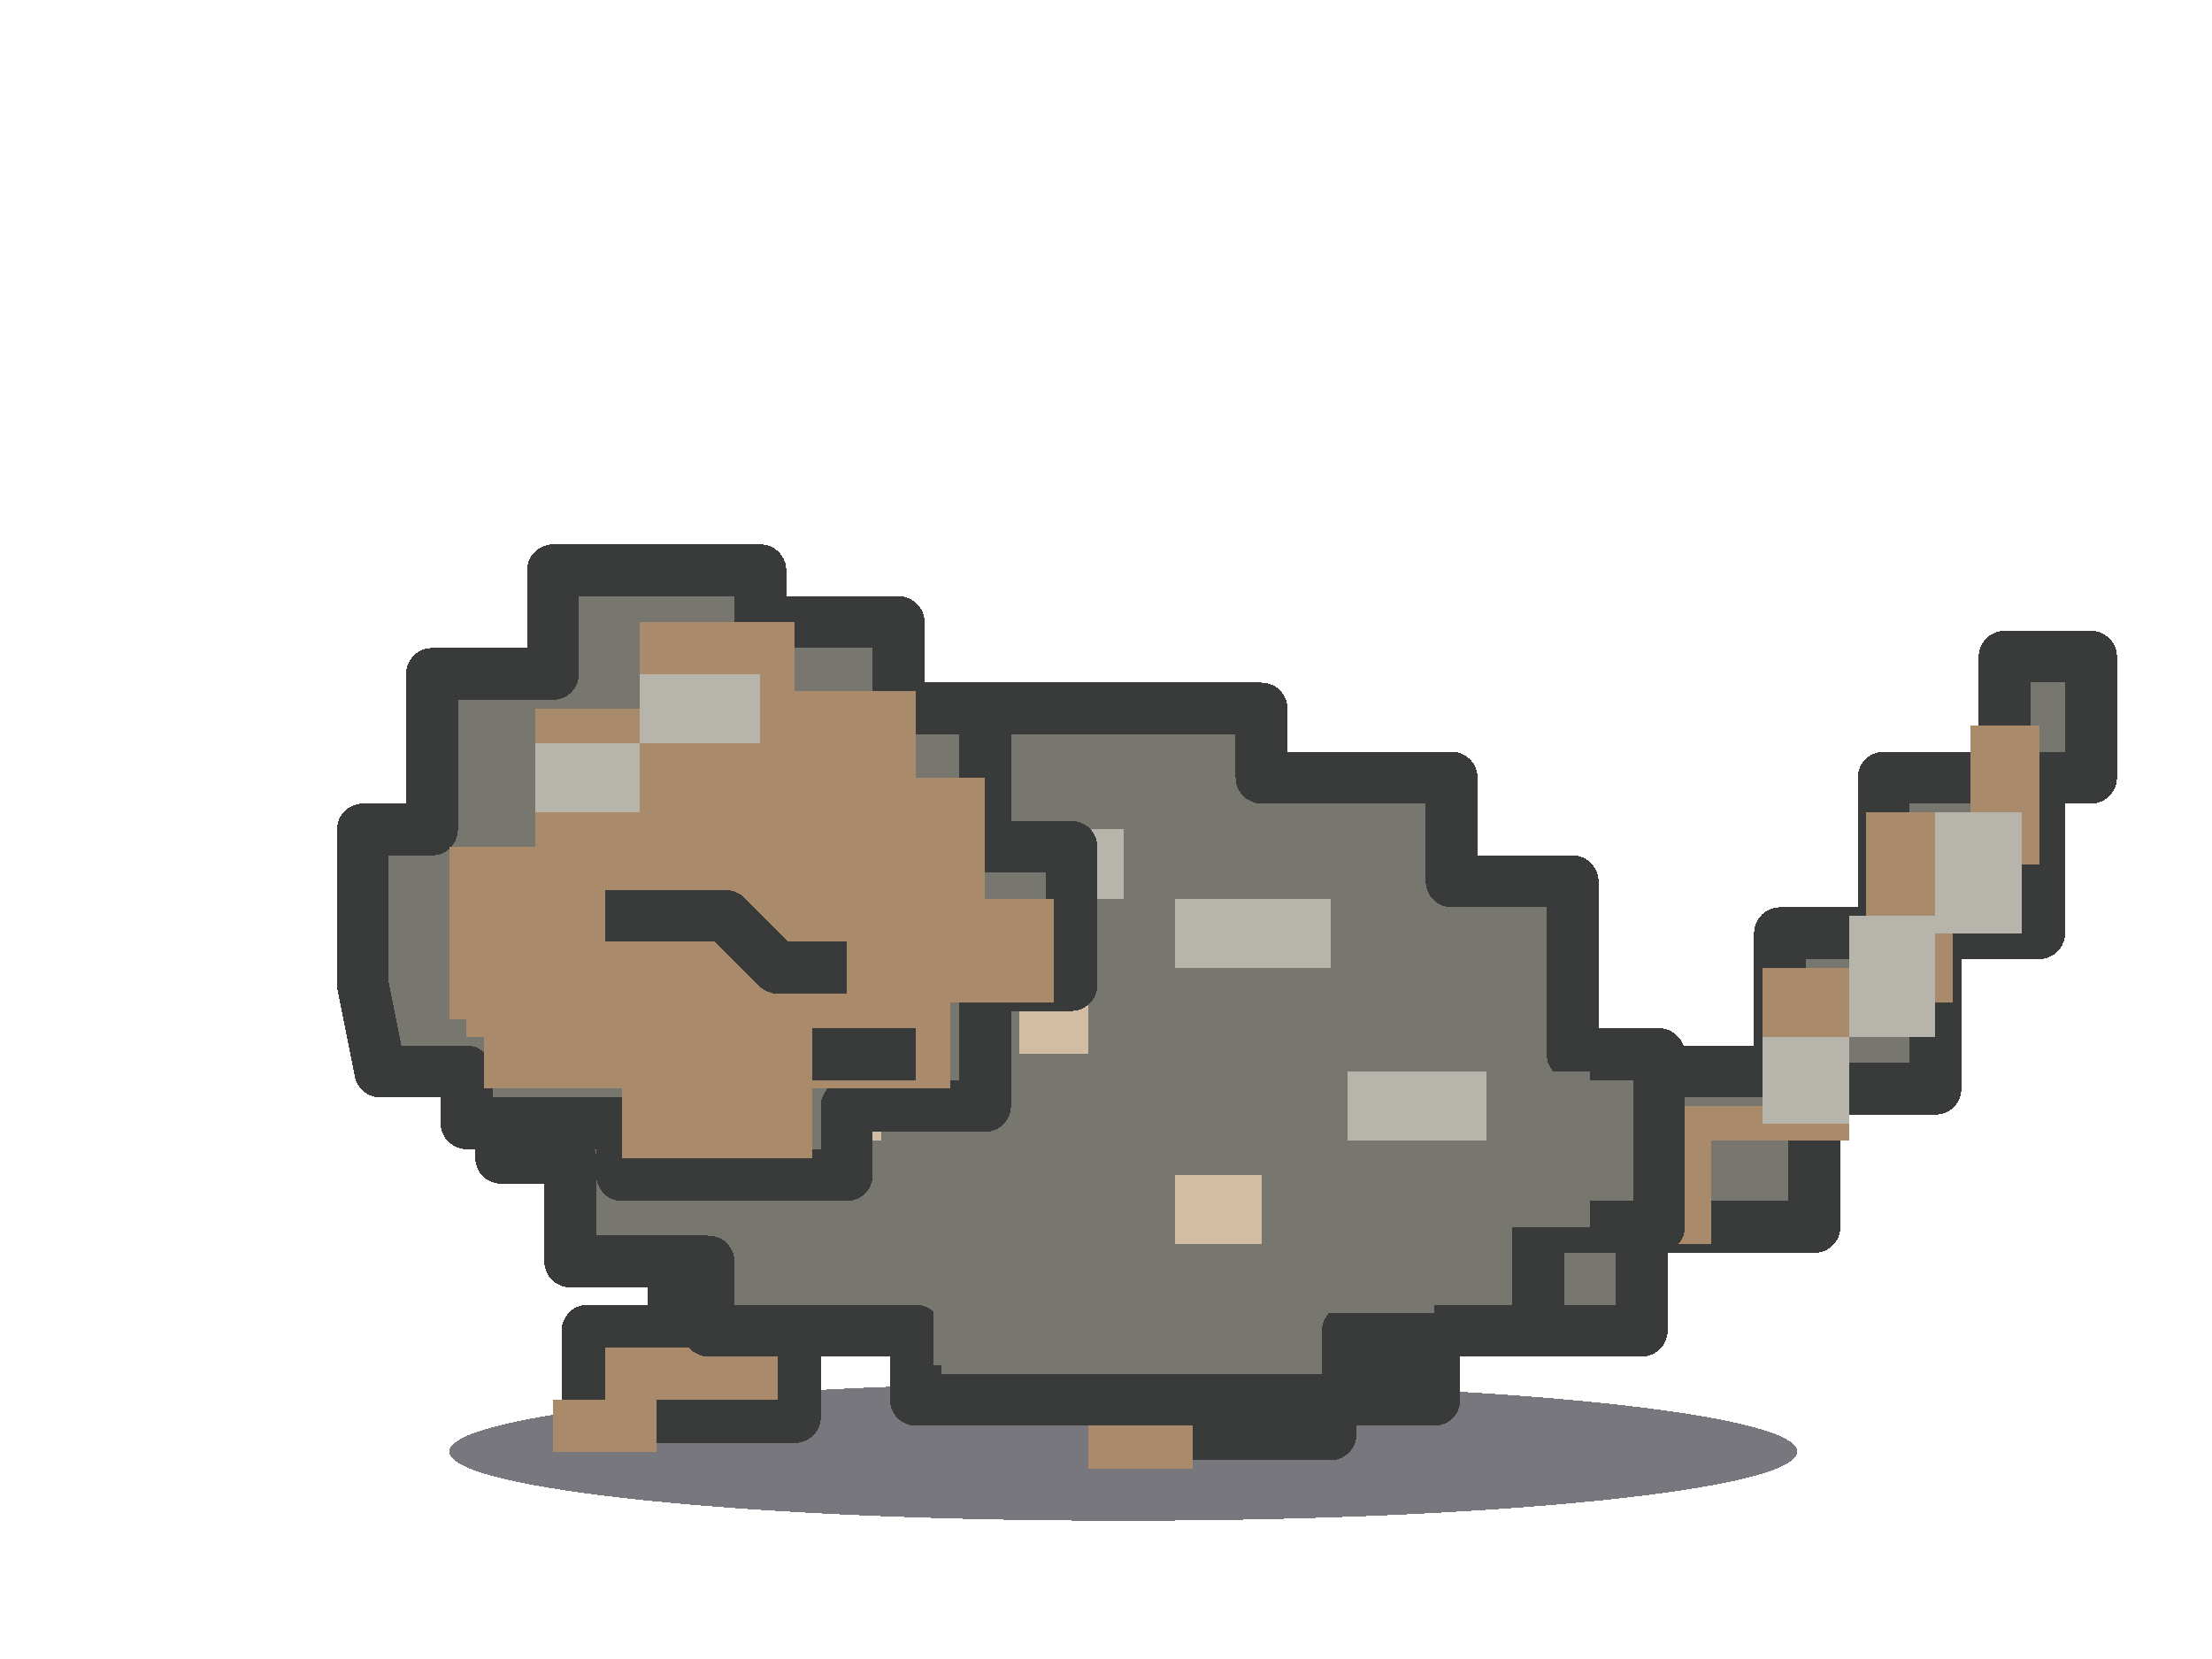
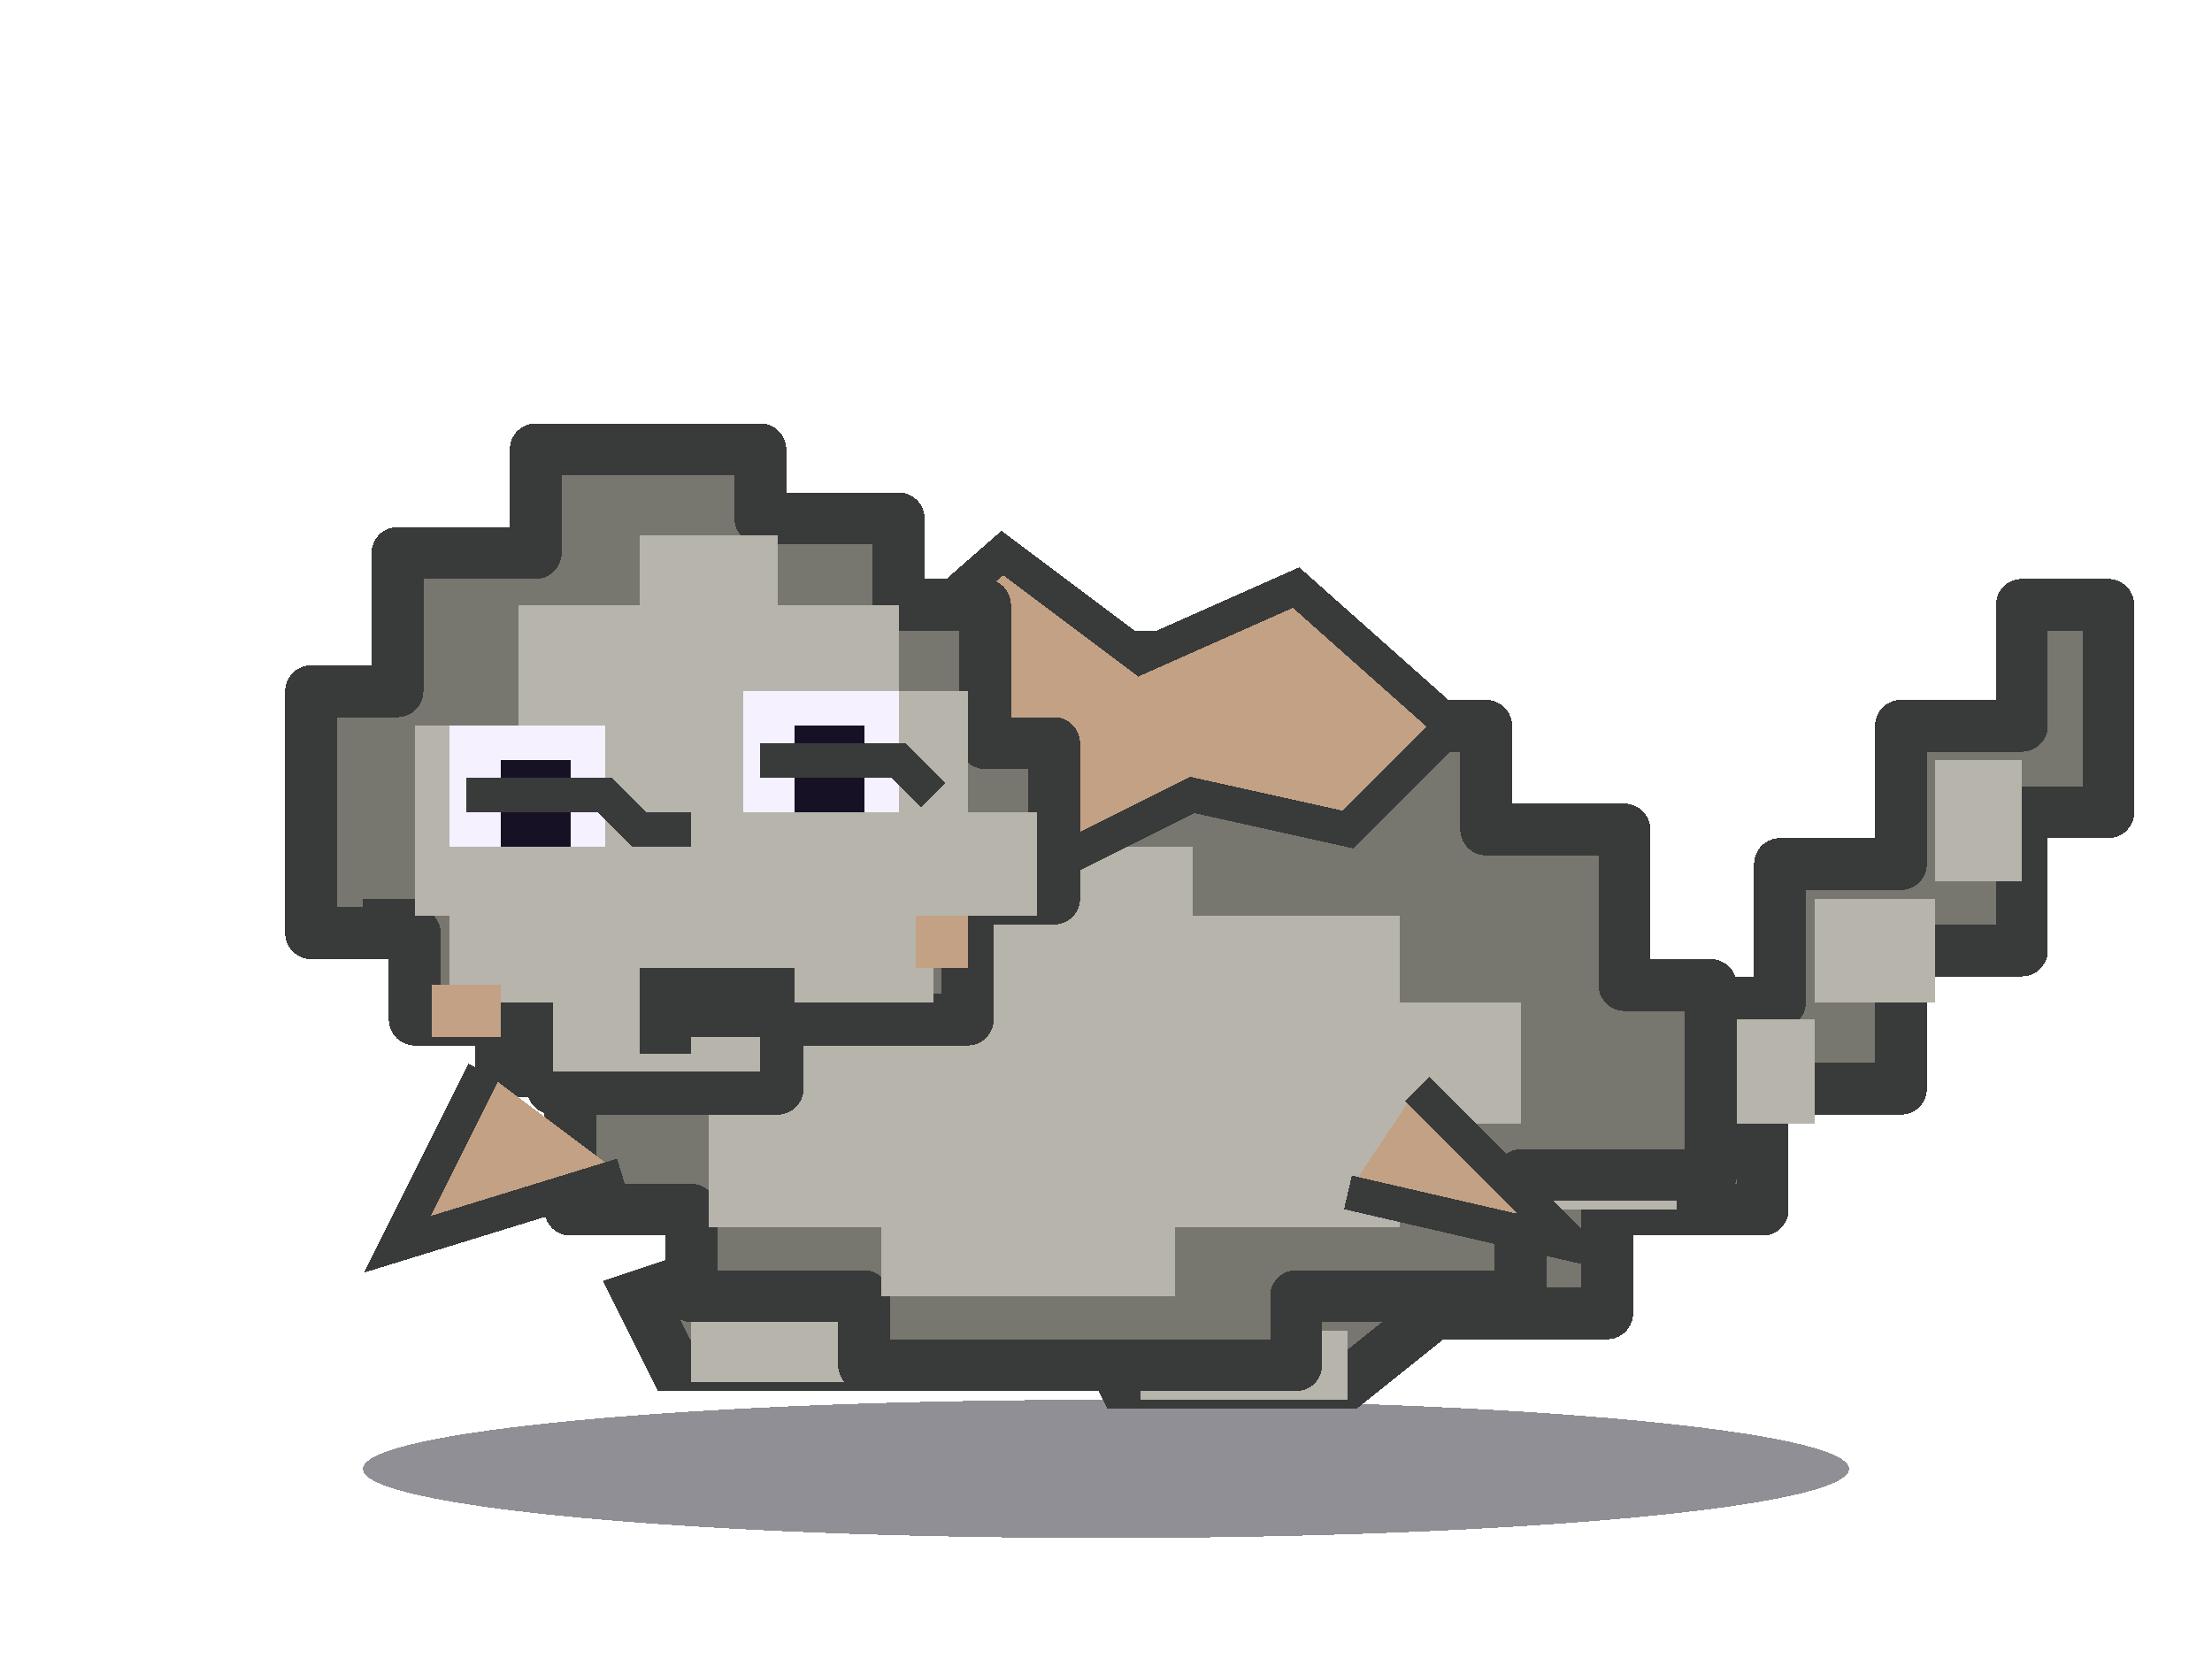
<svg xmlns="http://www.w3.org/2000/svg" viewBox="0 0 128 96" shape-rendering="crispEdges">
-   <style>
- @keyframes sleepy-breathe{0%,100%{transform:translateY(0) scaleY(1)}50%{transform:translateY(1px) scaleY(.97)}}
- @keyframes sleepy-tail{0%,100%{transform:rotate(0)}50%{transform:rotate(-2deg)}}
- .coil{animation:sleepy-breathe 2.8s steps(3,end) infinite;transform-box:fill-box;transform-origin:50% 85%}
- .tail{animation:sleepy-tail 3.5s steps(2,end) infinite;transform-box:fill-box;transform-origin:20% 80%}
- @media(prefers-reduced-motion:reduce){.coil,.tail{animation:none}}
- </style>
-   <ellipse cx="65" cy="84" rx="39" ry="4" fill="#080713" opacity=".55" />
-   <g stroke="#393a3a" stroke-width="3" stroke-linejoin="round">
-     <g class="tail">
-       <path fill="#77766f" d="M82 68H95V62H103V54H109V45H116V38H121V45H118V54H112V63H105V71H95V77H83V81H70V76H80Z" />
-       <path fill="#a98a6a" stroke="none" d="M84 70h10v-6h8v-8h6v-9h6v-5h4v8h-5v8h-6v8h-8v6h-9v4h-9v-4h3z" />
-       <path fill="#b7b4ac" stroke="none" d="M112 47h5v7h-5v6h-5v5h-5v-5h5v-7h5z" />
-     </g>
-     <path fill="#77766f" d="M39 70h12v7h-5v5H34v-5h5z" />
-     <path fill="#a98a6a" stroke="none" d="M35 78h10v3h-7v3h-6v-3h3z" />
-     <path fill="#77766f" d="M70 71h12v7h-5v5H65v-5h5z" />
-     <path fill="#a98a6a" stroke="none" d="M66 79h10v3h-7v3h-6v-3h3z" />
-     <g class="coil">
-       <path fill="#77766f" d="M31 59H36V50H44V44H57V41H73V45H84V51H91V61H96V71H89V77H78V81H53V77H41V73H33V67H29V62H31Z" />
-       <path fill="#77766f" stroke="none" d="M36 59h7v-9h9v-4h16v4h12v4h7v8h5v9h-9v5H76v3H54v-4H43v-4h-7z" />
-       <path fill="#b7b4ac" stroke="none" d="M47 52h10v-4h8v4h-8v4H47zM68 52h9v4h-9zM78 62h8v4h-8z" />
-       <path fill="#d3bca4" stroke="none" d="M47 62h4v4h-4zM59 57h4v4h-4zM68 68h5v4h-5z" />
-       <path fill="#77766f" d="M21 57V48H25V39H32V33H44V36H52V41H57V49H62V57H57V64H49V68H36V65H27V62H22Z" />
-       <path fill="#a98a6a" stroke="none" d="M26 49h5v-8h6v-5h9v4h7v5h4v7h4v6h-6v5H47v4H36v-4h-8v-4h-2z" />
-       <path fill="#b7b4ac" stroke="none" d="M31 43h6v-4h7v4h-7v4h-6z" />
-       <path fill="none" stroke="#393a3a" stroke-width="3" d="M35 53h7l3 3h4M47 61h6" />
-       <path fill="#a98a6a" stroke="none" d="M27 57h3v3h-3z" />
-     </g>
-   </g>
+   <ellipse cx="64" cy="85" rx="43" ry="4" fill="#080713" opacity=".45" />
+   <path d="M82 65h12v-7h9v-8h7v-8h7v-7h5v12h-5v8h-7v8h-8v7h-9v6H82z" fill="#77766f" stroke="#393a3a" stroke-width="3" stroke-linejoin="round" />
+   <path d="M87 65h10v-6h8v-7h7v-8h5v7h-5v7h-7v7h-8v5h-8z" fill="#b7b4ac" />
+   <path d="M43 68h14v7l-5 4H39l-2-4 6-2zM69 69h14v7l-5 4H65l-2-4 6-2z" fill="#77766f" stroke="#393a3a" stroke-width="3" />
+   <path d="M40 76h12v4H40zM66 77h12v4H66z" fill="#b7b4ac" />
+   <path d="M35 57V48h9v-6h13v-4h18v4h11v6h8v9h5v11H88v7H75v4H50v-4H40v-5h-7v-8h-4v-5z" fill="#77766f" stroke="#393a3a" stroke-width="3" stroke-linejoin="round" />
+   <path d="M43 54h12v-5h14v4h12v5h7v7h-7v6H68v4H51v-4H41v-7h-4v-5h6z" fill="#b7b4ac" />
+   <path d="M36 42l6-8 8 5 8-7 8 6 9-4 9 8-6 6-9-2-8 4-8-3-9 2z" fill="#c2a184" stroke="#393a3a" stroke-width="2" />
+   <path d="M28 62l-5 10 13-4M82 63l9 9-13-3" fill="#c2a184" stroke="#393a3a" stroke-width="2" />
+   <path d="M32 51h10v9H32z" fill="#77766f" stroke="#393a3a" stroke-width="2" />
+   <path d="M18 49v-9h5v-8h8v-6h13v4h8v5h5v8h4v9h-5v7H45v4H32v-4h-8v-5h-6z" fill="#77766f" stroke="#393a3a" stroke-width="3" stroke-linejoin="round" />
+   <path d="M24 42h6v-7h7v-4h8v4h7v5h4v7h4v6h-6v5H44v4H32v-4h-6v-5h-2z" fill="#b7b4ac" />
+   <path d="M26 42h9v7h-9zM43 40h9v7h-9z" fill="#f5f1ff" />
+   <path d="M29 44h4v5h-4zM46 42h4v5h-4z" fill="#171126" />
+   <path d="M21 52h3v3h-3zM37 56h9v3h-6v2h-3z" fill="#393a3a" />
+   <path d="M25 57h4v3h-4zM53 53h3v3h-3z" fill="#c2a184" />
+   <path d="M27 46h8l2 2h3M44 44h8l2 2" fill="none" stroke="#393a3a" stroke-width="2" />
+   <path d="M39 59h7" stroke="#393a3a" stroke-width="2" />
</svg>
